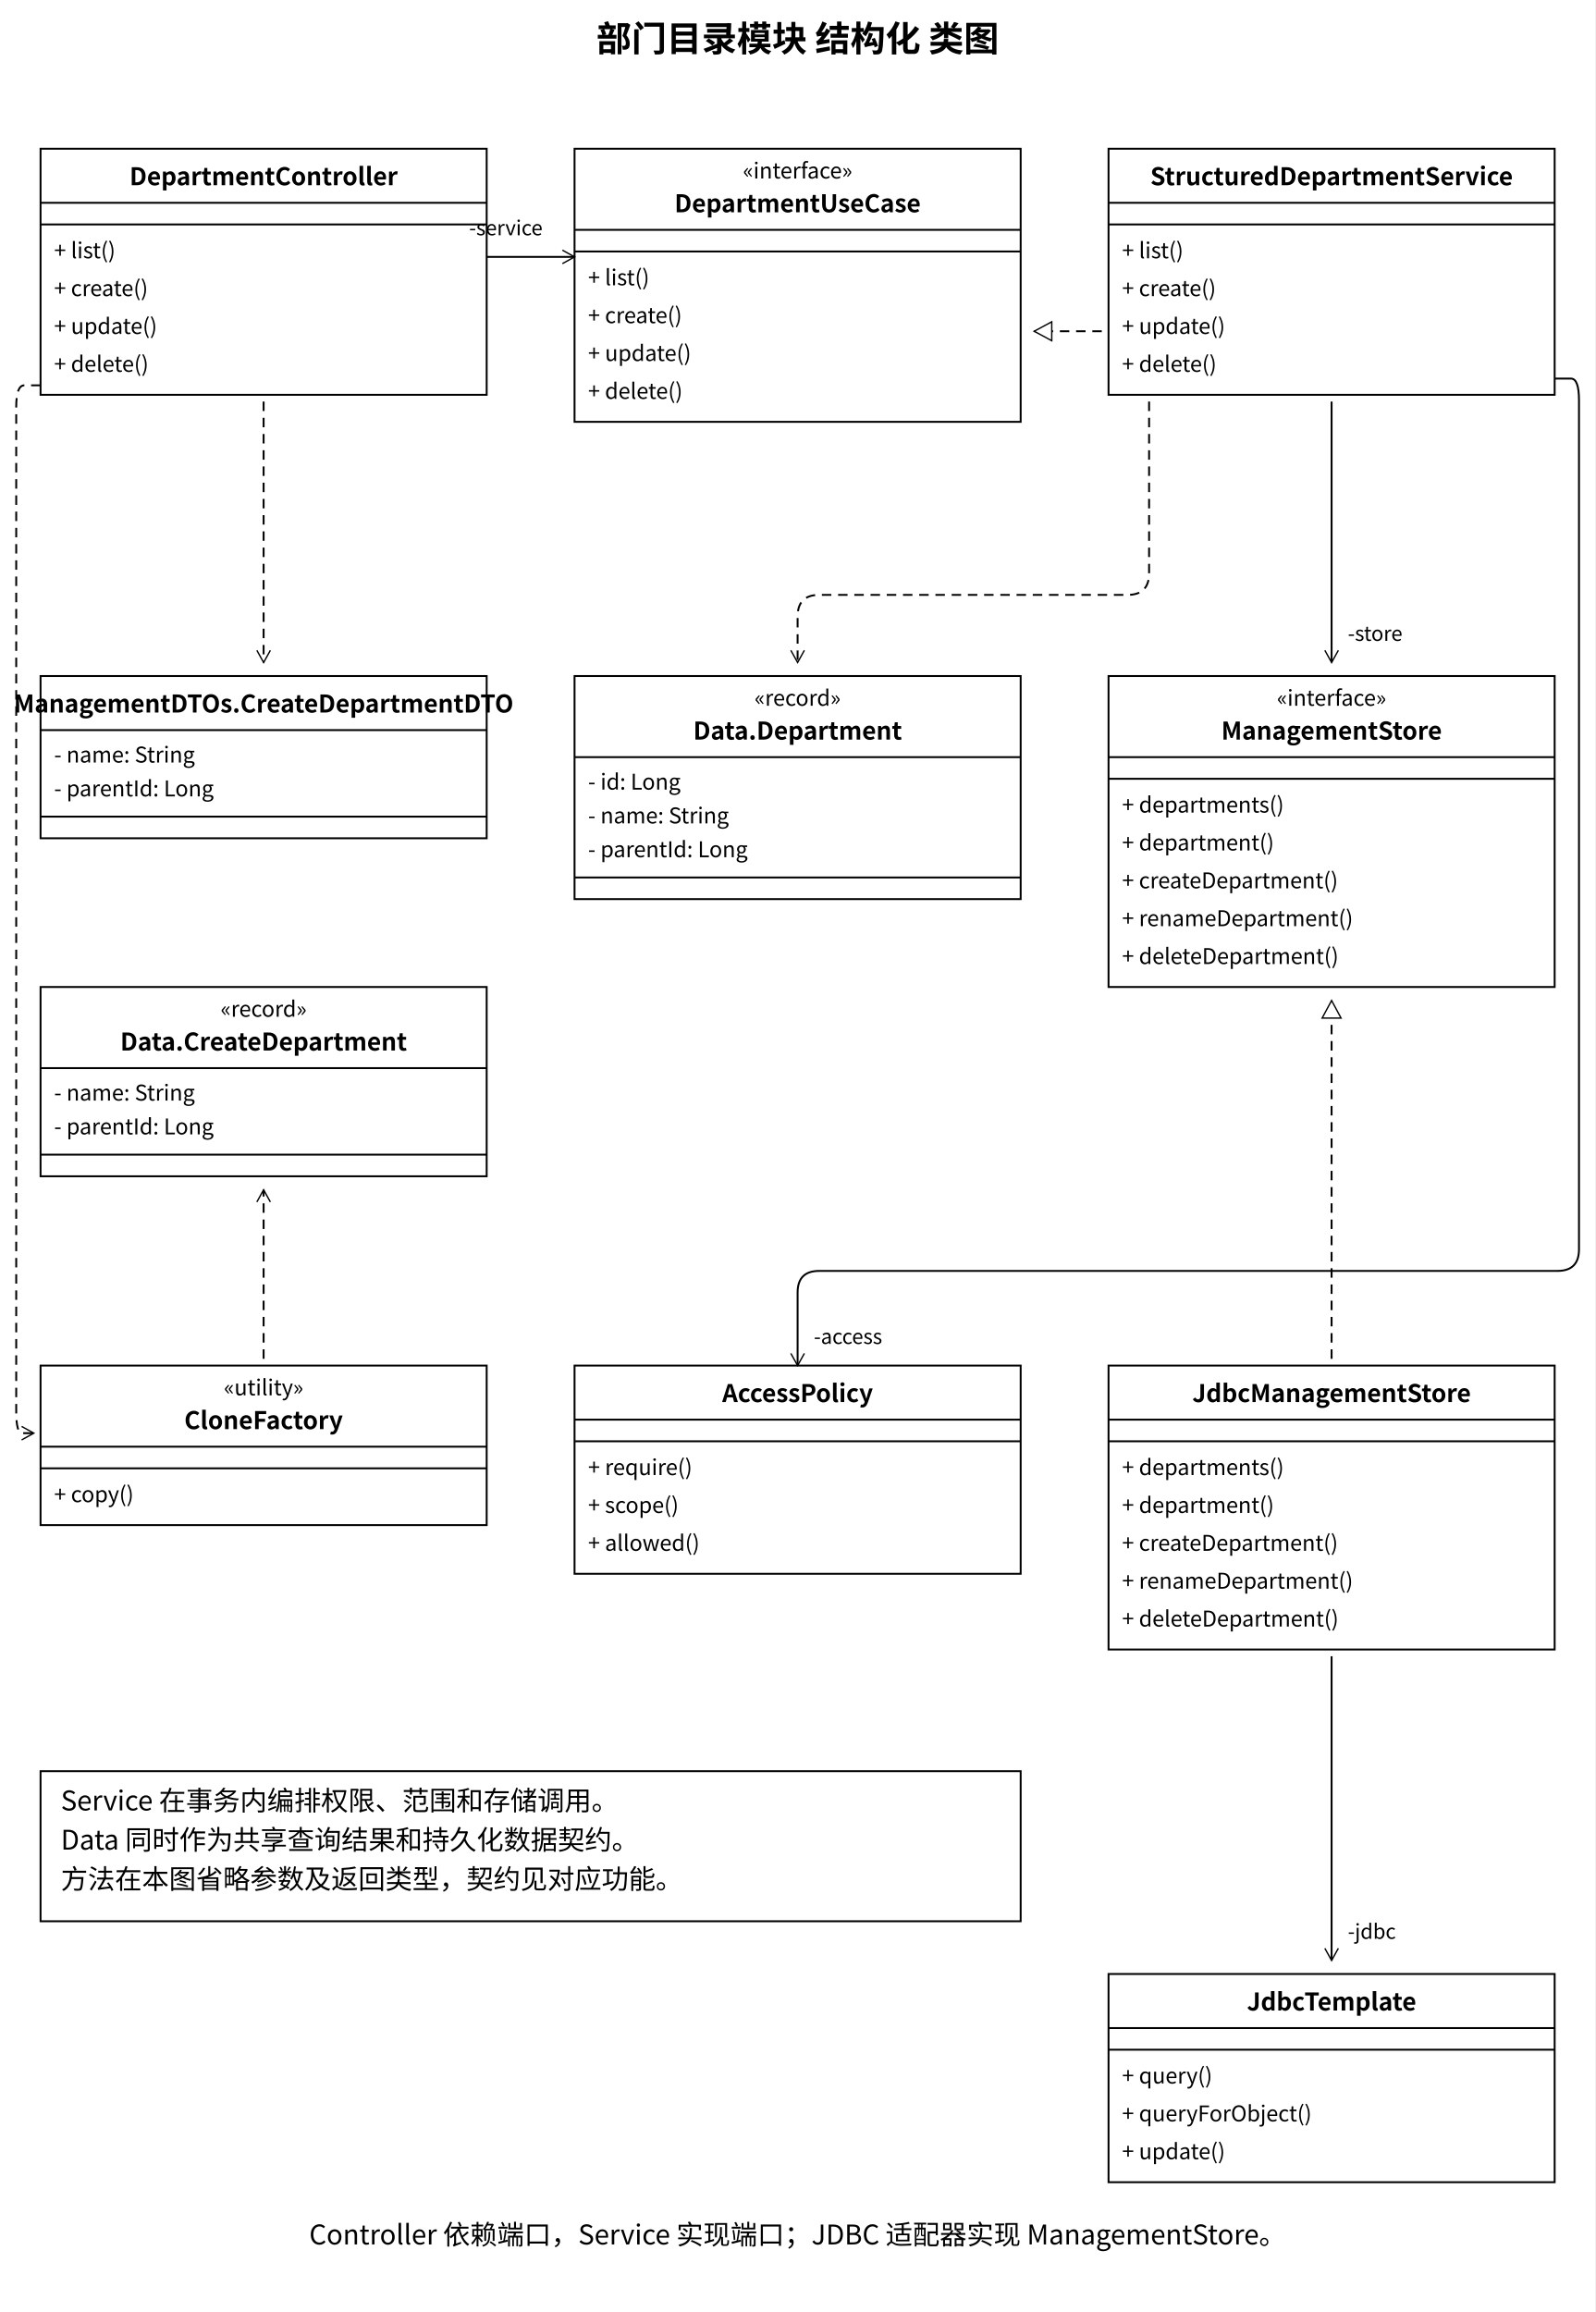
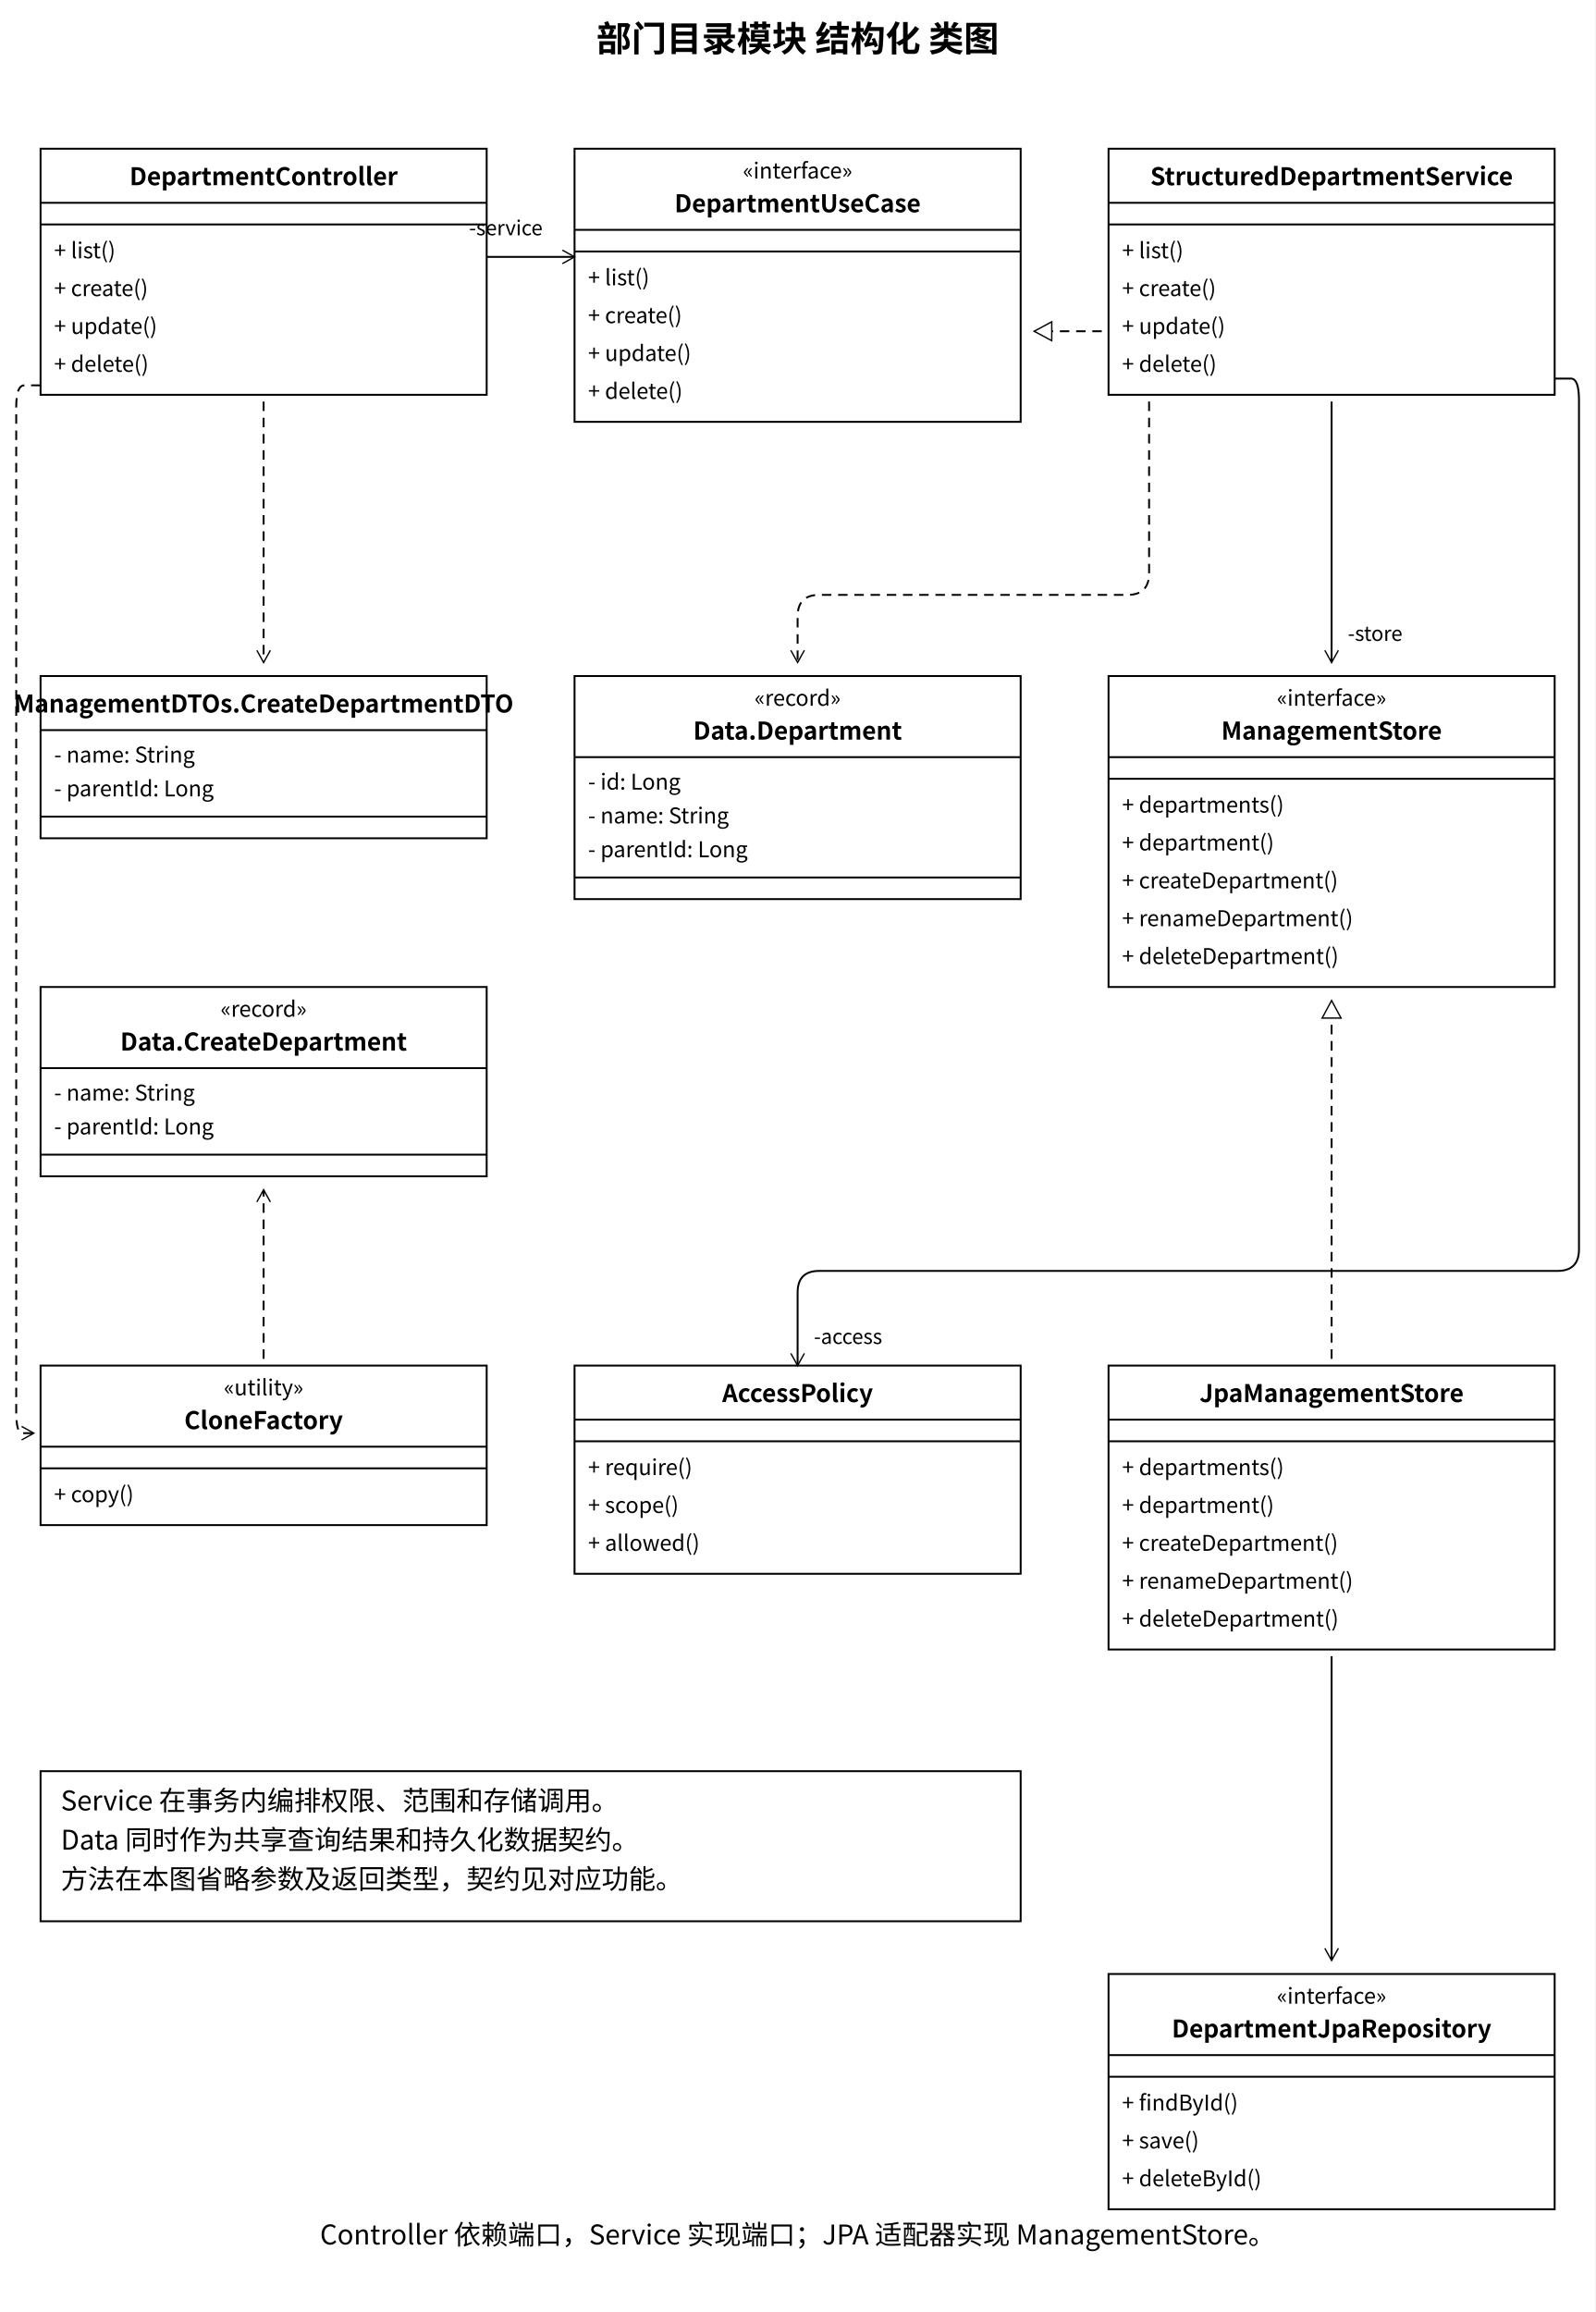
<svg xmlns="http://www.w3.org/2000/svg" width="1180" height="1710" viewBox="0 0 1180 1710">
  <style>text{font-family:'PingFang SC','Microsoft YaHei','Noto Sans CJK SC',system-ui,sans-serif;fill:black}</style>
  <defs>
    <marker id="open" markerWidth="12" markerHeight="12" refX="10" refY="6" orient="auto" markerUnits="userSpaceOnUse">
      <path d="M1,1 L10,6 L1,11" fill="none" stroke="black" />
    </marker>
    <marker id="filled" markerWidth="12" markerHeight="12" refX="10" refY="6" orient="auto" markerUnits="userSpaceOnUse">
      <path d="M1,1 L10,6 L1,11 Z" fill="black" />
    </marker>
    <marker id="triangle" markerWidth="16" markerHeight="16" refX="14" refY="8" orient="auto" markerUnits="userSpaceOnUse">
      <path d="M1,1 L14,8 L1,15 Z" fill="white" stroke="black" />
    </marker>
  </defs>
  <rect width="100%" height="100%" fill="white" />
  <text x="590.0" y="38" font-size="26" text-anchor="middle" font-weight="600">部门目录模块 结构化 类图</text>
  <rect x="30" y="110" width="330" height="182" rx="0" fill="white" stroke="black" stroke-width="1.4" />
  <text x="195.0" y="137" font-size="18" text-anchor="middle" font-weight="600">DepartmentController</text>
  <path d="M 30,150 L 360,150" fill="none" stroke="black" stroke-width="1.4" />
  <path d="M 30,166 L 360,166" fill="none" stroke="black" stroke-width="1.4" />
  <text x="40" y="191" font-size="16" text-anchor="start" font-weight="400">+ list()</text>
  <text x="40" y="219" font-size="16" text-anchor="start" font-weight="400">+ create()</text>
  <text x="40" y="247" font-size="16" text-anchor="start" font-weight="400">+ update()</text>
  <text x="40" y="275" font-size="16" text-anchor="start" font-weight="400">+ delete()</text>
  <rect x="425" y="110" width="330" height="202" rx="0" fill="white" stroke="black" stroke-width="1.4" />
  <text x="590.0" y="132" font-size="16" text-anchor="middle" font-weight="400">«interface»</text>
  <text x="590.0" y="157" font-size="18" text-anchor="middle" font-weight="600">DepartmentUseCase</text>
  <path d="M 425,170 L 755,170" fill="none" stroke="black" stroke-width="1.4" />
  <path d="M 425,186 L 755,186" fill="none" stroke="black" stroke-width="1.4" />
  <text x="435" y="211" font-size="16" text-anchor="start" font-weight="400">+ list()</text>
  <text x="435" y="239" font-size="16" text-anchor="start" font-weight="400">+ create()</text>
  <text x="435" y="267" font-size="16" text-anchor="start" font-weight="400">+ update()</text>
  <text x="435" y="295" font-size="16" text-anchor="start" font-weight="400">+ delete()</text>
  <rect x="820" y="110" width="330" height="182" rx="0" fill="white" stroke="black" stroke-width="1.4" />
  <text x="985.0" y="137" font-size="18" text-anchor="middle" font-weight="600">StructuredDepartmentService</text>
  <path d="M 820,150 L 1150,150" fill="none" stroke="black" stroke-width="1.4" />
  <path d="M 820,166 L 1150,166" fill="none" stroke="black" stroke-width="1.4" />
  <text x="830" y="191" font-size="16" text-anchor="start" font-weight="400">+ list()</text>
  <text x="830" y="219" font-size="16" text-anchor="start" font-weight="400">+ create()</text>
  <text x="830" y="247" font-size="16" text-anchor="start" font-weight="400">+ update()</text>
  <text x="830" y="275" font-size="16" text-anchor="start" font-weight="400">+ delete()</text>
  <path d="M 360,190 L 425,190" fill="none" stroke="black" stroke-width="1.4" marker-end="url(#open)" />
  <text x="347" y="174" font-size="15" text-anchor="start" font-weight="400">-service</text>
  <path d="M 815,245 L 765,245" fill="none" stroke="black" stroke-width="1.4" stroke-dasharray="7 5" marker-end="url(#triangle)" />
  <rect x="30" y="500" width="330" height="120" rx="0" fill="white" stroke="black" stroke-width="1.4" />
  <text x="195.0" y="527" font-size="18" text-anchor="middle" font-weight="600">ManagementDTOs.CreateDepartmentDTO</text>
  <path d="M 30,540 L 360,540" fill="none" stroke="black" stroke-width="1.4" />
  <text x="40" y="564" font-size="16" text-anchor="start" font-weight="400">- name: String</text>
  <text x="40" y="589" font-size="16" text-anchor="start" font-weight="400">- parentId: Long</text>
  <path d="M 30,604 L 360,604" fill="none" stroke="black" stroke-width="1.4" />
  <rect x="425" y="500" width="330" height="165" rx="0" fill="white" stroke="black" stroke-width="1.4" />
  <text x="590.0" y="522" font-size="16" text-anchor="middle" font-weight="400">«record»</text>
  <text x="590.0" y="547" font-size="18" text-anchor="middle" font-weight="600">Data.Department</text>
  <path d="M 425,560 L 755,560" fill="none" stroke="black" stroke-width="1.4" />
  <text x="435" y="584" font-size="16" text-anchor="start" font-weight="400">- id: Long</text>
  <text x="435" y="609" font-size="16" text-anchor="start" font-weight="400">- name: String</text>
  <text x="435" y="634" font-size="16" text-anchor="start" font-weight="400">- parentId: Long</text>
  <path d="M 425,649 L 755,649" fill="none" stroke="black" stroke-width="1.4" />
  <rect x="820" y="500" width="330" height="230" rx="0" fill="white" stroke="black" stroke-width="1.4" />
  <text x="985.0" y="522" font-size="16" text-anchor="middle" font-weight="400">«interface»</text>
  <text x="985.0" y="547" font-size="18" text-anchor="middle" font-weight="600">ManagementStore</text>
  <path d="M 820,560 L 1150,560" fill="none" stroke="black" stroke-width="1.4" />
  <path d="M 820,576 L 1150,576" fill="none" stroke="black" stroke-width="1.4" />
  <text x="830" y="601" font-size="16" text-anchor="start" font-weight="400">+ departments()</text>
  <text x="830" y="629" font-size="16" text-anchor="start" font-weight="400">+ department()</text>
  <text x="830" y="657" font-size="16" text-anchor="start" font-weight="400">+ createDepartment()</text>
  <text x="830" y="685" font-size="16" text-anchor="start" font-weight="400">+ renameDepartment()</text>
  <text x="830" y="713" font-size="16" text-anchor="start" font-weight="400">+ deleteDepartment()</text>
  <path d="M 850,297 L 850.0,424.0 Q 850,440 834.0,440.0 L 606.0,440.0 Q 590,440 590.0,456.0 L 590,490" fill="none" stroke="black" stroke-width="1.4" stroke-dasharray="7 5" marker-end="url(#open)" />
  <path d="M 985,297 L 985,490" fill="none" stroke="black" stroke-width="1.4" marker-end="url(#open)" />
  <text x="997" y="474" font-size="15" text-anchor="start" font-weight="400">-store</text>
  <rect x="30" y="730" width="330" height="140" rx="0" fill="white" stroke="black" stroke-width="1.4" />
  <text x="195.0" y="752" font-size="16" text-anchor="middle" font-weight="400">«record»</text>
  <text x="195.0" y="777" font-size="18" text-anchor="middle" font-weight="600">Data.CreateDepartment</text>
  <path d="M 30,790 L 360,790" fill="none" stroke="black" stroke-width="1.4" />
  <text x="40" y="814" font-size="16" text-anchor="start" font-weight="400">- name: String</text>
  <text x="40" y="839" font-size="16" text-anchor="start" font-weight="400">- parentId: Long</text>
  <path d="M 30,854 L 360,854" fill="none" stroke="black" stroke-width="1.4" />
  <rect x="30" y="1010" width="330" height="118" rx="0" fill="white" stroke="black" stroke-width="1.4" />
  <text x="195.0" y="1032" font-size="16" text-anchor="middle" font-weight="400">«utility»</text>
  <text x="195.0" y="1057" font-size="18" text-anchor="middle" font-weight="600">CloneFactory</text>
  <path d="M 30,1070 L 360,1070" fill="none" stroke="black" stroke-width="1.4" />
  <path d="M 30,1086 L 360,1086" fill="none" stroke="black" stroke-width="1.4" />
  <text x="40" y="1111" font-size="16" text-anchor="start" font-weight="400">+ copy()</text>
  <rect x="425" y="1010" width="330" height="154" rx="0" fill="white" stroke="black" stroke-width="1.4" />
  <text x="590.0" y="1037" font-size="18" text-anchor="middle" font-weight="600">AccessPolicy</text>
  <path d="M 425,1050 L 755,1050" fill="none" stroke="black" stroke-width="1.4" />
  <path d="M 425,1066 L 755,1066" fill="none" stroke="black" stroke-width="1.4" />
  <text x="435" y="1091" font-size="16" text-anchor="start" font-weight="400">+ require()</text>
  <text x="435" y="1119" font-size="16" text-anchor="start" font-weight="400">+ scope()</text>
  <text x="435" y="1147" font-size="16" text-anchor="start" font-weight="400">+ allowed()</text>
  <rect x="820" y="1010" width="330" height="210" rx="0" fill="white" stroke="black" stroke-width="1.4" />
-   <text x="985.0" y="1037" font-size="18" text-anchor="middle" font-weight="600">JdbcManagementStore</text>
+   <text x="985.0" y="1037" font-size="18" text-anchor="middle" font-weight="600">JpaManagementStore</text>
  <path d="M 820,1050 L 1150,1050" fill="none" stroke="black" stroke-width="1.4" />
  <path d="M 820,1066 L 1150,1066" fill="none" stroke="black" stroke-width="1.4" />
  <text x="830" y="1091" font-size="16" text-anchor="start" font-weight="400">+ departments()</text>
  <text x="830" y="1119" font-size="16" text-anchor="start" font-weight="400">+ department()</text>
  <text x="830" y="1147" font-size="16" text-anchor="start" font-weight="400">+ createDepartment()</text>
  <text x="830" y="1175" font-size="16" text-anchor="start" font-weight="400">+ renameDepartment()</text>
  <text x="830" y="1203" font-size="16" text-anchor="start" font-weight="400">+ deleteDepartment()</text>
  <path d="M 985,1005 L 985,740" fill="none" stroke="black" stroke-width="1.4" stroke-dasharray="7 5" marker-end="url(#triangle)" />
  <path d="M 30,285 L 18.0,285.0 Q 12,285 12.0,301.0 L 12.0,1044.0 Q 12,1060 16.333,1060.0 L 25,1060" fill="none" stroke="black" stroke-width="1.4" stroke-dasharray="7 5" marker-end="url(#open)" />
  <path d="M 195,297 L 195,490" fill="none" stroke="black" stroke-width="1.4" stroke-dasharray="7 5" marker-end="url(#open)" />
  <path d="M 195,1005 L 195,880" fill="none" stroke="black" stroke-width="1.4" stroke-dasharray="7 5" marker-end="url(#open)" />
  <path d="M 1150,280 L 1162.0,280.0 Q 1168,280 1168.0,296.0 L 1168.0,924.0 Q 1168,940 1152.0,940.0 L 606.0,940.0 Q 590,940 590.0,956.0 L 590,1010" fill="none" stroke="black" stroke-width="1.4" marker-end="url(#open)" />
  <text x="602" y="994" font-size="15" text-anchor="start" font-weight="400">-access</text>
  <rect x="30" y="1310" width="725" height="111" rx="0" fill="white" stroke="black" stroke-width="1.4" />
  <text x="45" y="1339" font-size="20" text-anchor="start" font-weight="400">Service 在事务内编排权限、范围和存储调用。</text>
  <text x="45" y="1368" font-size="20" text-anchor="start" font-weight="400">Data 同时作为共享查询结果和持久化数据契约。</text>
  <text x="45" y="1397" font-size="20" text-anchor="start" font-weight="400">方法在本图省略参数及返回类型，契约见对应功能。</text>
-   <rect x="820" y="1460" width="330" height="154" rx="0" fill="white" stroke="black" stroke-width="1.4" />
-   <text x="985.0" y="1487" font-size="18" text-anchor="middle" font-weight="600">JdbcTemplate</text>
-   <path d="M 820,1500 L 1150,1500" fill="none" stroke="black" stroke-width="1.4" />
-   <path d="M 820,1516 L 1150,1516" fill="none" stroke="black" stroke-width="1.4" />
-   <text x="830" y="1541" font-size="16" text-anchor="start" font-weight="400">+ query()</text>
-   <text x="830" y="1569" font-size="16" text-anchor="start" font-weight="400">+ queryForObject()</text>
-   <text x="830" y="1597" font-size="16" text-anchor="start" font-weight="400">+ update()</text>
+   <rect x="820" y="1460" width="330" height="174" rx="0" fill="white" stroke="black" stroke-width="1.4" />
+   <text x="985.0" y="1482" font-size="16" text-anchor="middle" font-weight="400">«interface»</text>
+   <text x="985.0" y="1507" font-size="18" text-anchor="middle" font-weight="600">DepartmentJpaRepository</text>
+   <path d="M 820,1520 L 1150,1520" fill="none" stroke="black" stroke-width="1.4" />
+   <path d="M 820,1536 L 1150,1536" fill="none" stroke="black" stroke-width="1.4" />
+   <text x="830" y="1561" font-size="16" text-anchor="start" font-weight="400">+ findById()</text>
+   <text x="830" y="1589" font-size="16" text-anchor="start" font-weight="400">+ save()</text>
+   <text x="830" y="1617" font-size="16" text-anchor="start" font-weight="400">+ deleteById()</text>
  <path d="M 985,1225 L 985,1450" fill="none" stroke="black" stroke-width="1.4" marker-end="url(#open)" />
-   <text x="997" y="1434" font-size="15" text-anchor="start" font-weight="400">-jdbc</text>
-   <text x="590" y="1660" font-size="20" text-anchor="middle" font-weight="400">Controller 依赖端口，Service 实现端口；JDBC 适配器实现 ManagementStore。</text>
+   <text x="590" y="1660" font-size="20" text-anchor="middle" font-weight="400">Controller 依赖端口，Service 实现端口；JPA 适配器实现 ManagementStore。</text>
</svg>
